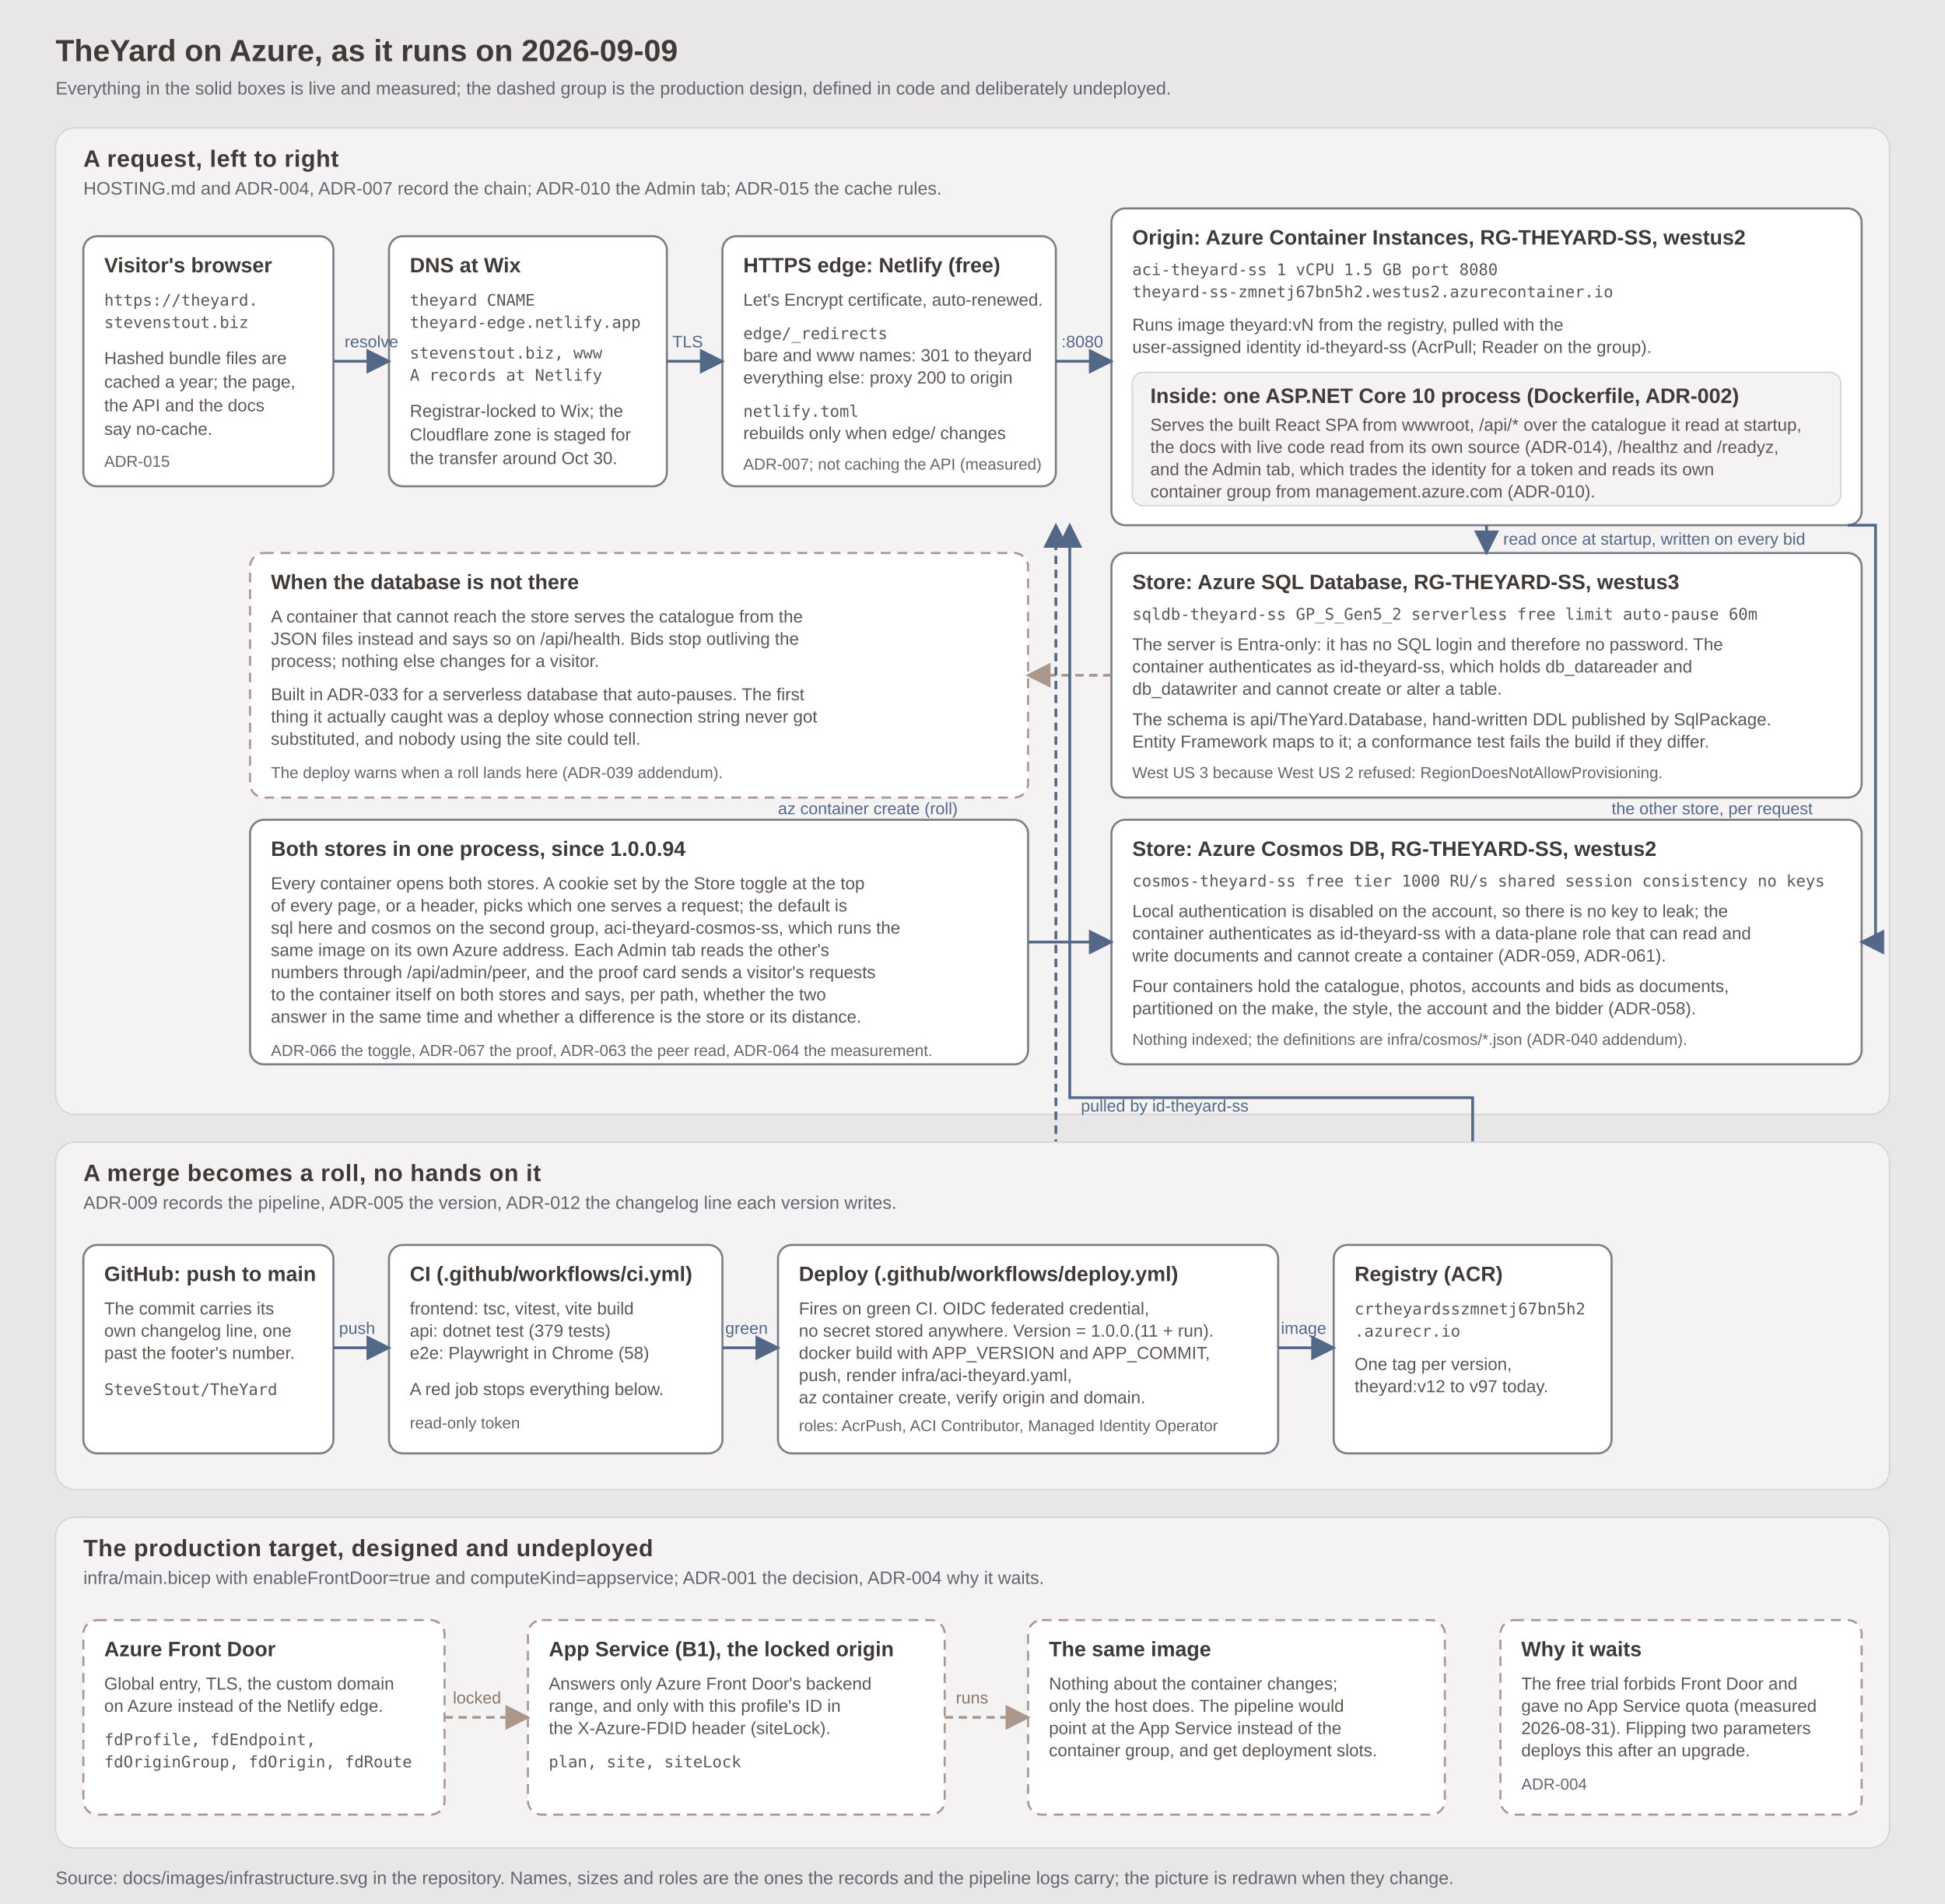
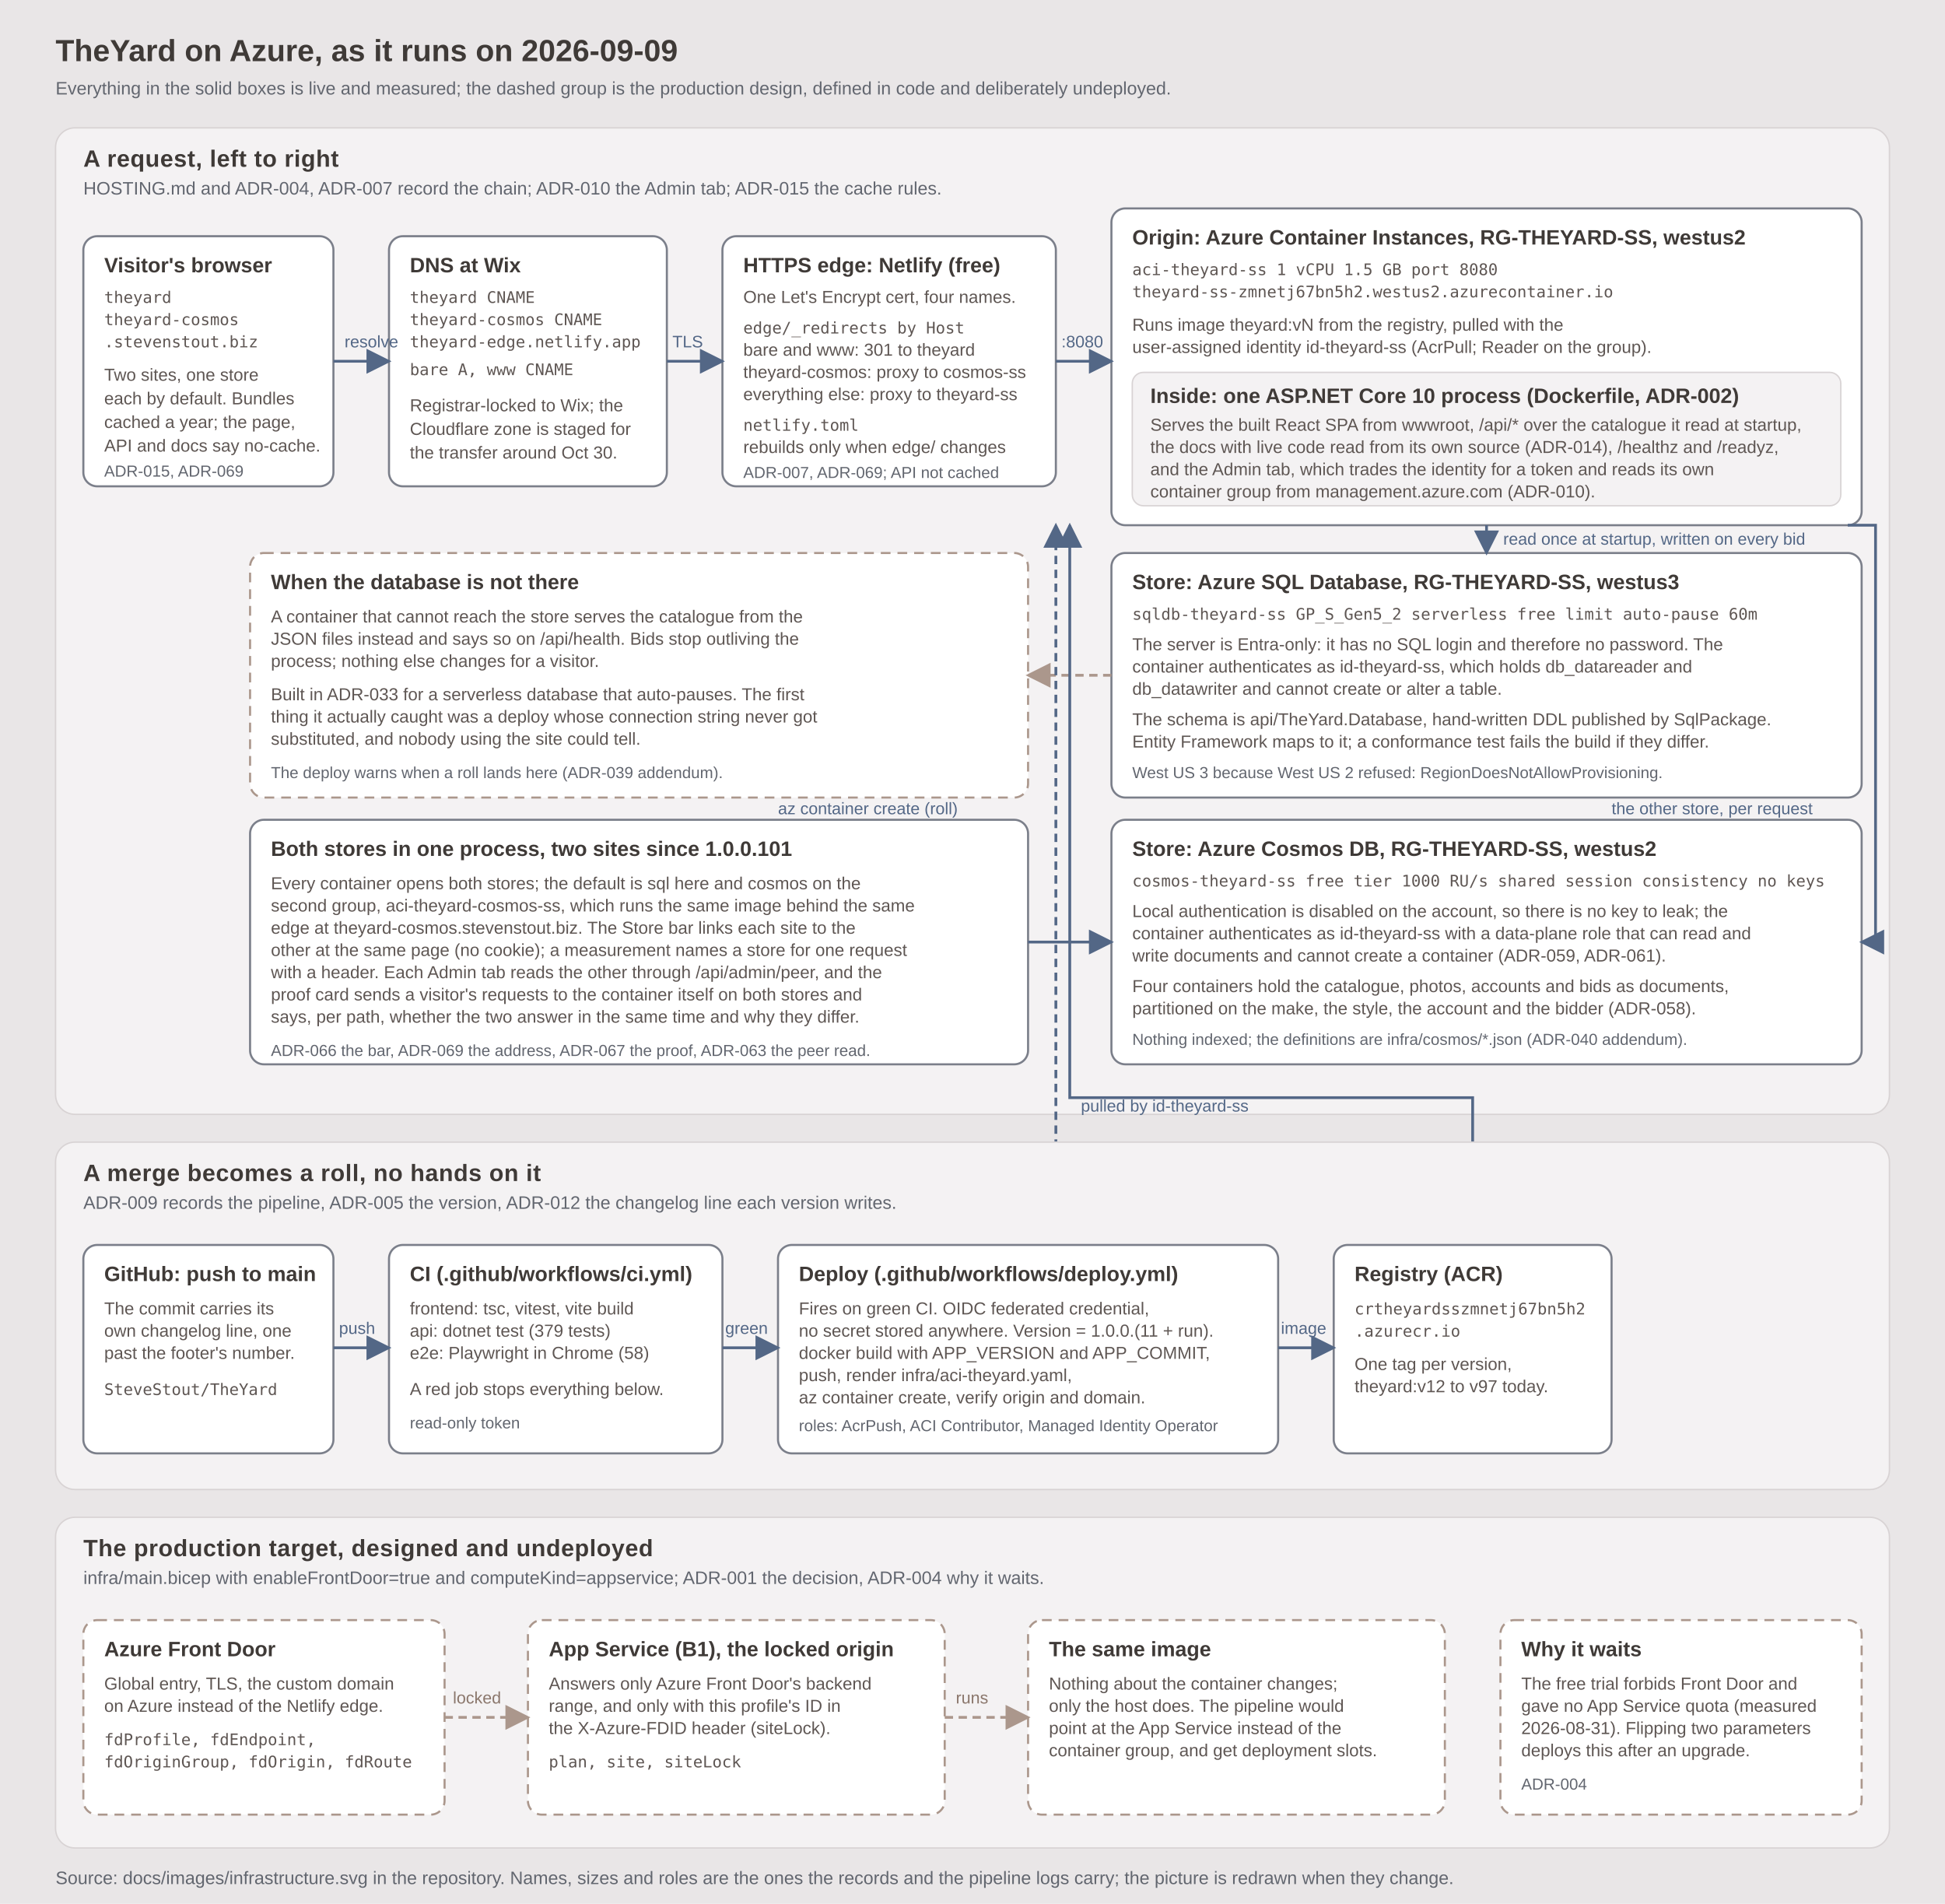
<svg xmlns="http://www.w3.org/2000/svg" width="1400" height="1370" viewBox="0 0 1400 1370" font-family="Poppins, 'Segoe UI', system-ui, Arial, sans-serif" font-size="14">
  <defs>
    <marker id="arrow" viewBox="0 0 10 10" refX="9" refY="5" markerWidth="9" markerHeight="9" orient="auto-start-reverse">
      <path d="M0 0 L10 5 L0 10 z" fill="#536786" />
    </marker>
    <marker id="arrow-taupe" viewBox="0 0 10 10" refX="9" refY="5" markerWidth="9" markerHeight="9" orient="auto-start-reverse">
      <path d="M0 0 L10 5 L0 10 z" fill="#ab978c" />
    </marker>
    <style>
      .box { fill: #ffffff; stroke: #7b7f8a; stroke-width: 1.5; rx: 10; }
      .lane { fill: #f4f2f3; stroke: #d8d3d4; stroke-width: 1; rx: 14; }
      .target { fill: #ffffff; stroke: #ab978c; stroke-width: 1.5; stroke-dasharray: 7 5; rx: 10; }
      .title { fill: #3f3a37; font-size: 15px; font-weight: 600; }
      .lane-title { fill: #3f3a37; font-size: 17px; font-weight: 700; letter-spacing: 0.02em; }
      .lane-sub { fill: #62666f; font-size: 13px; }
      .body { fill: #5e5653; font-size: 12.5px; }
      .muted { fill: #62666f; font-size: 11.5px; }
      .mono { fill: #5e5653; font-family: ui-monospace, 'Cascadia Mono', Consolas, monospace; font-size: 11.5px; }
      .flow { stroke: #536786; stroke-width: 2; fill: none; marker-end: url(#arrow); }
      .flow-label { fill: #536786; font-size: 12px; font-weight: 500; }
      .target-flow { stroke: #ab978c; stroke-width: 2; fill: none; stroke-dasharray: 6 4; marker-end: url(#arrow-taupe); }
      .target-label { fill: #8a766b; font-size: 12px; font-weight: 500; }
      .heading { fill: #3f3a37; font-size: 22px; font-weight: 700; }
      .caption { fill: #62666f; font-size: 13px; }
    </style>
  </defs>
  <rect width="1400" height="1370" fill="#e9e6e7" />
  <text x="40" y="44" class="heading">TheYard on Azure, as it runs on 2026-09-09</text>
  <text x="40" y="68" class="caption">Everything in the solid boxes is live and measured; the dashed group is the production design, defined in code and deliberately undeployed.</text>
  <rect x="40" y="92" width="1320" height="710" class="lane" />
  <text x="60" y="120" class="lane-title">A request, left to right</text>
  <text x="60" y="140" class="lane-sub">HOSTING.md and ADR-004, ADR-007 record the chain; ADR-010 the Admin tab; ADR-015 the cache rules.</text>
  <rect x="60" y="170" width="180" height="180" class="box" />
  <text x="75" y="196" class="title">Visitor's browser</text>
-   <text x="75" y="220" class="mono">https://theyard.</text>
-   <text x="75" y="236" class="mono">stevenstout.biz</text>
-   <text x="75" y="262" class="body">Hashed bundle files are</text>
-   <text x="75" y="279" class="body">cached a year; the page,</text>
-   <text x="75" y="296" class="body">the API and the docs</text>
-   <text x="75" y="313" class="body">say no-cache.</text>
-   <text x="75" y="336" class="muted">ADR-015</text>
+   <text x="75" y="218" class="mono">theyard</text>
+   <text x="75" y="234" class="mono">theyard-cosmos</text>
+   <text x="75" y="250" class="mono">  .stevenstout.biz</text>
+   <text x="75" y="274" class="body">Two sites, one store</text>
+   <text x="75" y="291" class="body">each by default. Bundles</text>
+   <text x="75" y="308" class="body">cached a year; the page,</text>
+   <text x="75" y="325" class="body">API and docs say no-cache.</text>
+   <text x="75" y="343" class="muted">ADR-015, ADR-069</text>
  <rect x="280" y="170" width="200" height="180" class="box" />
  <text x="295" y="196" class="title">DNS at Wix</text>
-   <text x="295" y="220" class="mono">theyard  CNAME</text>
-   <text x="295" y="236" class="mono">  theyard-edge.netlify.app</text>
-   <text x="295" y="258" class="mono">stevenstout.biz, www</text>
-   <text x="295" y="274" class="mono">  A records at Netlify</text>
-   <text x="295" y="300" class="body">Registrar-locked to Wix; the</text>
-   <text x="295" y="317" class="body">Cloudflare zone is staged for</text>
-   <text x="295" y="334" class="body">the transfer around Oct 30.</text>
+   <text x="295" y="218" class="mono">theyard          CNAME</text>
+   <text x="295" y="234" class="mono">theyard-cosmos   CNAME</text>
+   <text x="295" y="250" class="mono">  theyard-edge.netlify.app</text>
+   <text x="295" y="270" class="mono">bare A, www CNAME</text>
+   <text x="295" y="296" class="body">Registrar-locked to Wix; the</text>
+   <text x="295" y="313" class="body">Cloudflare zone is staged for</text>
+   <text x="295" y="330" class="body">the transfer around Oct 30.</text>
  <rect x="520" y="170" width="240" height="180" class="box" />
  <text x="535" y="196" class="title">HTTPS edge: Netlify (free)</text>
-   <text x="535" y="220" class="body">Let's Encrypt certificate, auto-renewed.</text>
-   <text x="535" y="244" class="mono">edge/_redirects</text>
-   <text x="535" y="260" class="body">bare and www names: 301 to theyard</text>
-   <text x="535" y="276" class="body">everything else: proxy 200 to origin</text>
-   <text x="535" y="300" class="mono">netlify.toml</text>
-   <text x="535" y="316" class="body">rebuilds only when edge/ changes</text>
-   <text x="535" y="338" class="muted">ADR-007; not caching the API (measured)</text>
+   <text x="535" y="218" class="body">One Let's Encrypt cert, four names.</text>
+   <text x="535" y="240" class="mono">edge/_redirects  by Host</text>
+   <text x="535" y="256" class="body">bare and www: 301 to theyard</text>
+   <text x="535" y="272" class="body">theyard-cosmos: proxy to cosmos-ss</text>
+   <text x="535" y="288" class="body">everything else: proxy to theyard-ss</text>
+   <text x="535" y="310" class="mono">netlify.toml</text>
+   <text x="535" y="326" class="body">rebuilds only when edge/ changes</text>
+   <text x="535" y="344" class="muted">ADR-007, ADR-069; API not cached</text>
  <rect x="800" y="150" width="540" height="228" class="box" />
  <text x="815" y="176" class="title">Origin: Azure Container Instances, RG-THEYARD-SS, westus2</text>
  <text x="815" y="198" class="mono">aci-theyard-ss  1 vCPU  1.5 GB  port 8080</text>
  <text x="815" y="214" class="mono">theyard-ss-zmnetj67bn5h2.westus2.azurecontainer.io</text>
  <text x="815" y="238" class="body">Runs image theyard:vN from the registry, pulled with the</text>
  <text x="815" y="254" class="body">user-assigned identity id-theyard-ss (AcrPull; Reader on the group).</text>
  <rect x="815" y="268" width="510" height="96" fill="#f4f2f3" stroke="#d8d3d4" rx="8" />
  <text x="828" y="290" class="title">Inside: one ASP.NET Core 10 process (Dockerfile, ADR-002)</text>
  <text x="828" y="310" class="body">Serves the built React SPA from wwwroot, /api/* over the catalogue it read at startup,</text>
  <text x="828" y="326" class="body">the docs with live code read from its own source (ADR-014), /healthz and /readyz,</text>
  <text x="828" y="342" class="body">and the Admin tab, which trades the identity for a token and reads its own</text>
  <text x="828" y="358" class="body">container group from management.azure.com (ADR-010).</text>
  <path d="M240 260 L280 260" class="flow" />
  <path d="M480 260 L520 260" class="flow" />
  <path d="M760 260 L800 260" class="flow" />
  <text x="248" y="250" class="flow-label">resolve</text>
  <text x="484" y="250" class="flow-label">TLS</text>
  <text x="764" y="250" class="flow-label">:8080</text>
  <rect x="800" y="398" width="540" height="176" class="box" />
  <text x="815" y="424" class="title">Store: Azure SQL Database, RG-THEYARD-SS, westus3</text>
  <text x="815" y="446" class="mono">sqldb-theyard-ss  GP_S_Gen5_2 serverless  free limit  auto-pause 60m</text>
  <text x="815" y="468" class="body">The server is Entra-only: it has no SQL login and therefore no password. The</text>
  <text x="815" y="484" class="body">container authenticates as id-theyard-ss, which holds db_datareader and</text>
  <text x="815" y="500" class="body">db_datawriter and cannot create or alter a table.</text>
  <text x="815" y="522" class="body">The schema is api/TheYard.Database, hand-written DDL published by SqlPackage.</text>
  <text x="815" y="538" class="body">Entity Framework maps to it; a conformance test fails the build if they differ.</text>
  <text x="815" y="560" class="muted">West US 3 because West US 2 refused: RegionDoesNotAllowProvisioning.</text>
  <rect x="180" y="398" width="560" height="176" class="target" />
  <text x="195" y="424" class="title">When the database is not there</text>
  <text x="195" y="448" class="body">A container that cannot reach the store serves the catalogue from the</text>
  <text x="195" y="464" class="body">JSON files instead and says so on /api/health. Bids stop outliving the</text>
  <text x="195" y="480" class="body">process; nothing else changes for a visitor.</text>
  <text x="195" y="504" class="body">Built in ADR-033 for a serverless database that auto-pauses. The first</text>
  <text x="195" y="520" class="body">thing it actually caught was a deploy whose connection string never got</text>
  <text x="195" y="536" class="body">substituted, and nobody using the site could tell.</text>
  <text x="195" y="560" class="muted">The deploy warns when a roll lands here (ADR-039 addendum).</text>
  <path d="M1070 378 L1070 398" class="flow" />
  <rect x="800" y="590" width="540" height="176" class="box" />
  <text x="815" y="616" class="title">Store: Azure Cosmos DB, RG-THEYARD-SS, westus2</text>
  <text x="815" y="638" class="mono">cosmos-theyard-ss  free tier  1000 RU/s shared  session consistency  no keys</text>
  <text x="815" y="660" class="body">Local authentication is disabled on the account, so there is no key to leak; the</text>
  <text x="815" y="676" class="body">container authenticates as id-theyard-ss with a data-plane role that can read and</text>
  <text x="815" y="692" class="body">write documents and cannot create a container (ADR-059, ADR-061).</text>
  <text x="815" y="714" class="body">Four containers hold the catalogue, photos, accounts and bids as documents,</text>
  <text x="815" y="730" class="body">partitioned on the make, the style, the account and the bidder (ADR-058).</text>
  <text x="815" y="752" class="muted">Nothing indexed; the definitions are infra/cosmos/*.json (ADR-040 addendum).</text>
  <rect x="180" y="590" width="560" height="176" class="box" />
-   <text x="195" y="616" class="title">Both stores in one process, since 1.0.0.94</text>
-   <text x="195" y="640" class="body">Every container opens both stores. A cookie set by the Store toggle at the top</text>
-   <text x="195" y="656" class="body">of every page, or a header, picks which one serves a request; the default is</text>
-   <text x="195" y="672" class="body">sql here and cosmos on the second group, aci-theyard-cosmos-ss, which runs the</text>
-   <text x="195" y="688" class="body">same image on its own Azure address. Each Admin tab reads the other's</text>
-   <text x="195" y="704" class="body">numbers through /api/admin/peer, and the proof card sends a visitor's requests</text>
-   <text x="195" y="720" class="body">to the container itself on both stores and says, per path, whether the two</text>
-   <text x="195" y="736" class="body">answer in the same time and whether a difference is the store or its distance.</text>
-   <text x="195" y="760" class="muted">ADR-066 the toggle, ADR-067 the proof, ADR-063 the peer read, ADR-064 the measurement.</text>
+   <text x="195" y="616" class="title">Both stores in one process, two sites since 1.0.0.101</text>
+   <text x="195" y="640" class="body">Every container opens both stores; the default is sql here and cosmos on the</text>
+   <text x="195" y="656" class="body">second group, aci-theyard-cosmos-ss, which runs the same image behind the same</text>
+   <text x="195" y="672" class="body">edge at theyard-cosmos.stevenstout.biz. The Store bar links each site to the</text>
+   <text x="195" y="688" class="body">other at the same page (no cookie); a measurement names a store for one request</text>
+   <text x="195" y="704" class="body">with a header. Each Admin tab reads the other through /api/admin/peer, and the</text>
+   <text x="195" y="720" class="body">proof card sends a visitor's requests to the container itself on both stores and</text>
+   <text x="195" y="736" class="body">says, per path, whether the two answer in the same time and why they differ.</text>
+   <text x="195" y="760" class="muted">ADR-066 the bar, ADR-069 the address, ADR-067 the proof, ADR-063 the peer read.</text>
  <path d="M1330 378 L1350 378 L1350 678 L1340 678" class="flow" />
  <text x="1160" y="586" class="flow-label">the other store, per request</text>
  <path d="M740 678 L800 678" class="flow" />
  <text x="1082" y="392" class="flow-label">read once at startup, written on every bid</text>
  <path d="M800 486 L740 486" class="target-flow" />
  <path d="M1060 896 L1060 790 L770 790 L770 378" class="flow" />
  <text x="778" y="800" class="flow-label">pulled by id-theyard-ss</text>
  <path d="M740 896 L740 850 L760 850 L760 378" class="flow" style="stroke-dasharray:6 4" />
  <text x="560" y="586" class="flow-label">az container create (roll)</text>
  <g transform="translate(0,200)">
    <rect x="40" y="622" width="1320" height="250" class="lane" />
    <text x="60" y="650" class="lane-title">A merge becomes a roll, no hands on it</text>
    <text x="60" y="670" class="lane-sub">ADR-009 records the pipeline, ADR-005 the version, ADR-012 the changelog line each version writes.</text>
    <rect x="60" y="696" width="180" height="150" class="box" />
    <text x="75" y="722" class="title">GitHub: push to main</text>
    <text x="75" y="746" class="body">The commit carries its</text>
    <text x="75" y="762" class="body">own changelog line, one</text>
    <text x="75" y="778" class="body">past the footer's number.</text>
    <text x="75" y="804" class="mono">SteveStout/TheYard</text>
    <rect x="280" y="696" width="240" height="150" class="box" />
    <text x="295" y="722" class="title">CI (.github/workflows/ci.yml)</text>
    <text x="295" y="746" class="body">frontend: tsc, vitest, vite build</text>
    <text x="295" y="762" class="body">api: dotnet test (379 tests)</text>
    <text x="295" y="778" class="body">e2e: Playwright in Chrome (58)</text>
    <text x="295" y="804" class="body">A red job stops everything below.</text>
    <text x="295" y="828" class="muted">read-only token</text>
    <rect x="560" y="696" width="360" height="150" class="box" />
    <text x="575" y="722" class="title">Deploy (.github/workflows/deploy.yml)</text>
    <text x="575" y="746" class="body">Fires on green CI. OIDC federated credential,</text>
    <text x="575" y="762" class="body">no secret stored anywhere. Version = 1.0.0.(11 + run).</text>
    <text x="575" y="778" class="body">docker build with APP_VERSION and APP_COMMIT,</text>
    <text x="575" y="794" class="body">push, render infra/aci-theyard.yaml,</text>
    <text x="575" y="810" class="body">az container create, verify origin and domain.</text>
    <text x="575" y="830" class="muted">roles: AcrPush, ACI Contributor, Managed Identity Operator</text>
    <rect x="960" y="696" width="200" height="150" class="box" />
    <text x="975" y="722" class="title">Registry (ACR)</text>
    <text x="975" y="746" class="mono">crtheyardsszmnetj67bn5h2</text>
    <text x="975" y="762" class="mono">  .azurecr.io</text>
    <text x="975" y="786" class="body">One tag per version,</text>
    <text x="975" y="802" class="body">theyard:v12 to v97 today.</text>
    <path d="M240 770 L280 770" class="flow" />
    <path d="M520 770 L560 770" class="flow" />
    <path d="M920 770 L960 770" class="flow" />
    <text x="244" y="760" class="flow-label">push</text>
    <text x="522" y="760" class="flow-label">green</text>
    <text x="922" y="760" class="flow-label">image</text>
    <rect x="40" y="892" width="1320" height="238" class="lane" />
    <text x="60" y="920" class="lane-title">The production target, designed and undeployed</text>
    <text x="60" y="940" class="lane-sub">infra/main.bicep with enableFrontDoor=true and computeKind=appservice; ADR-001 the decision, ADR-004 why it waits.</text>
    <rect x="60" y="966" width="260" height="140" class="target" />
    <text x="75" y="992" class="title">Azure Front Door</text>
    <text x="75" y="1016" class="body">Global entry, TLS, the custom domain</text>
    <text x="75" y="1032" class="body">on Azure instead of the Netlify edge.</text>
    <text x="75" y="1056" class="mono">fdProfile, fdEndpoint,</text>
    <text x="75" y="1072" class="mono">fdOriginGroup, fdOrigin, fdRoute</text>
    <rect x="380" y="966" width="300" height="140" class="target" />
    <text x="395" y="992" class="title">App Service (B1), the locked origin</text>
    <text x="395" y="1016" class="body">Answers only Azure Front Door's backend</text>
    <text x="395" y="1032" class="body">range, and only with this profile's ID in</text>
    <text x="395" y="1048" class="body">the X-Azure-FDID header (siteLock).</text>
    <text x="395" y="1072" class="mono">plan, site, siteLock</text>
    <rect x="740" y="966" width="300" height="140" class="target" />
    <text x="755" y="992" class="title">The same image</text>
    <text x="755" y="1016" class="body">Nothing about the container changes;</text>
    <text x="755" y="1032" class="body">only the host does. The pipeline would</text>
    <text x="755" y="1048" class="body">point at the App Service instead of the</text>
    <text x="755" y="1064" class="body">container group, and get deployment slots.</text>
    <rect x="1080" y="966" width="260" height="140" class="target" />
    <text x="1095" y="992" class="title">Why it waits</text>
    <text x="1095" y="1016" class="body">The free trial forbids Front Door and</text>
    <text x="1095" y="1032" class="body">gave no App Service quota (measured</text>
    <text x="1095" y="1048" class="body">2026-08-31). Flipping two parameters</text>
    <text x="1095" y="1064" class="body">deploys this after an upgrade.</text>
    <text x="1095" y="1088" class="muted">ADR-004</text>
    <path d="M320 1036 L380 1036" class="target-flow" />
    <path d="M680 1036 L740 1036" class="target-flow" />
    <text x="326" y="1026" class="target-label">locked</text>
    <text x="688" y="1026" class="target-label">runs</text>
  </g>
  <text x="40" y="1356" class="caption">Source: docs/images/infrastructure.svg in the repository. Names, sizes and roles are the ones the records and the pipeline logs carry; the picture is redrawn when they change.</text>
</svg>
